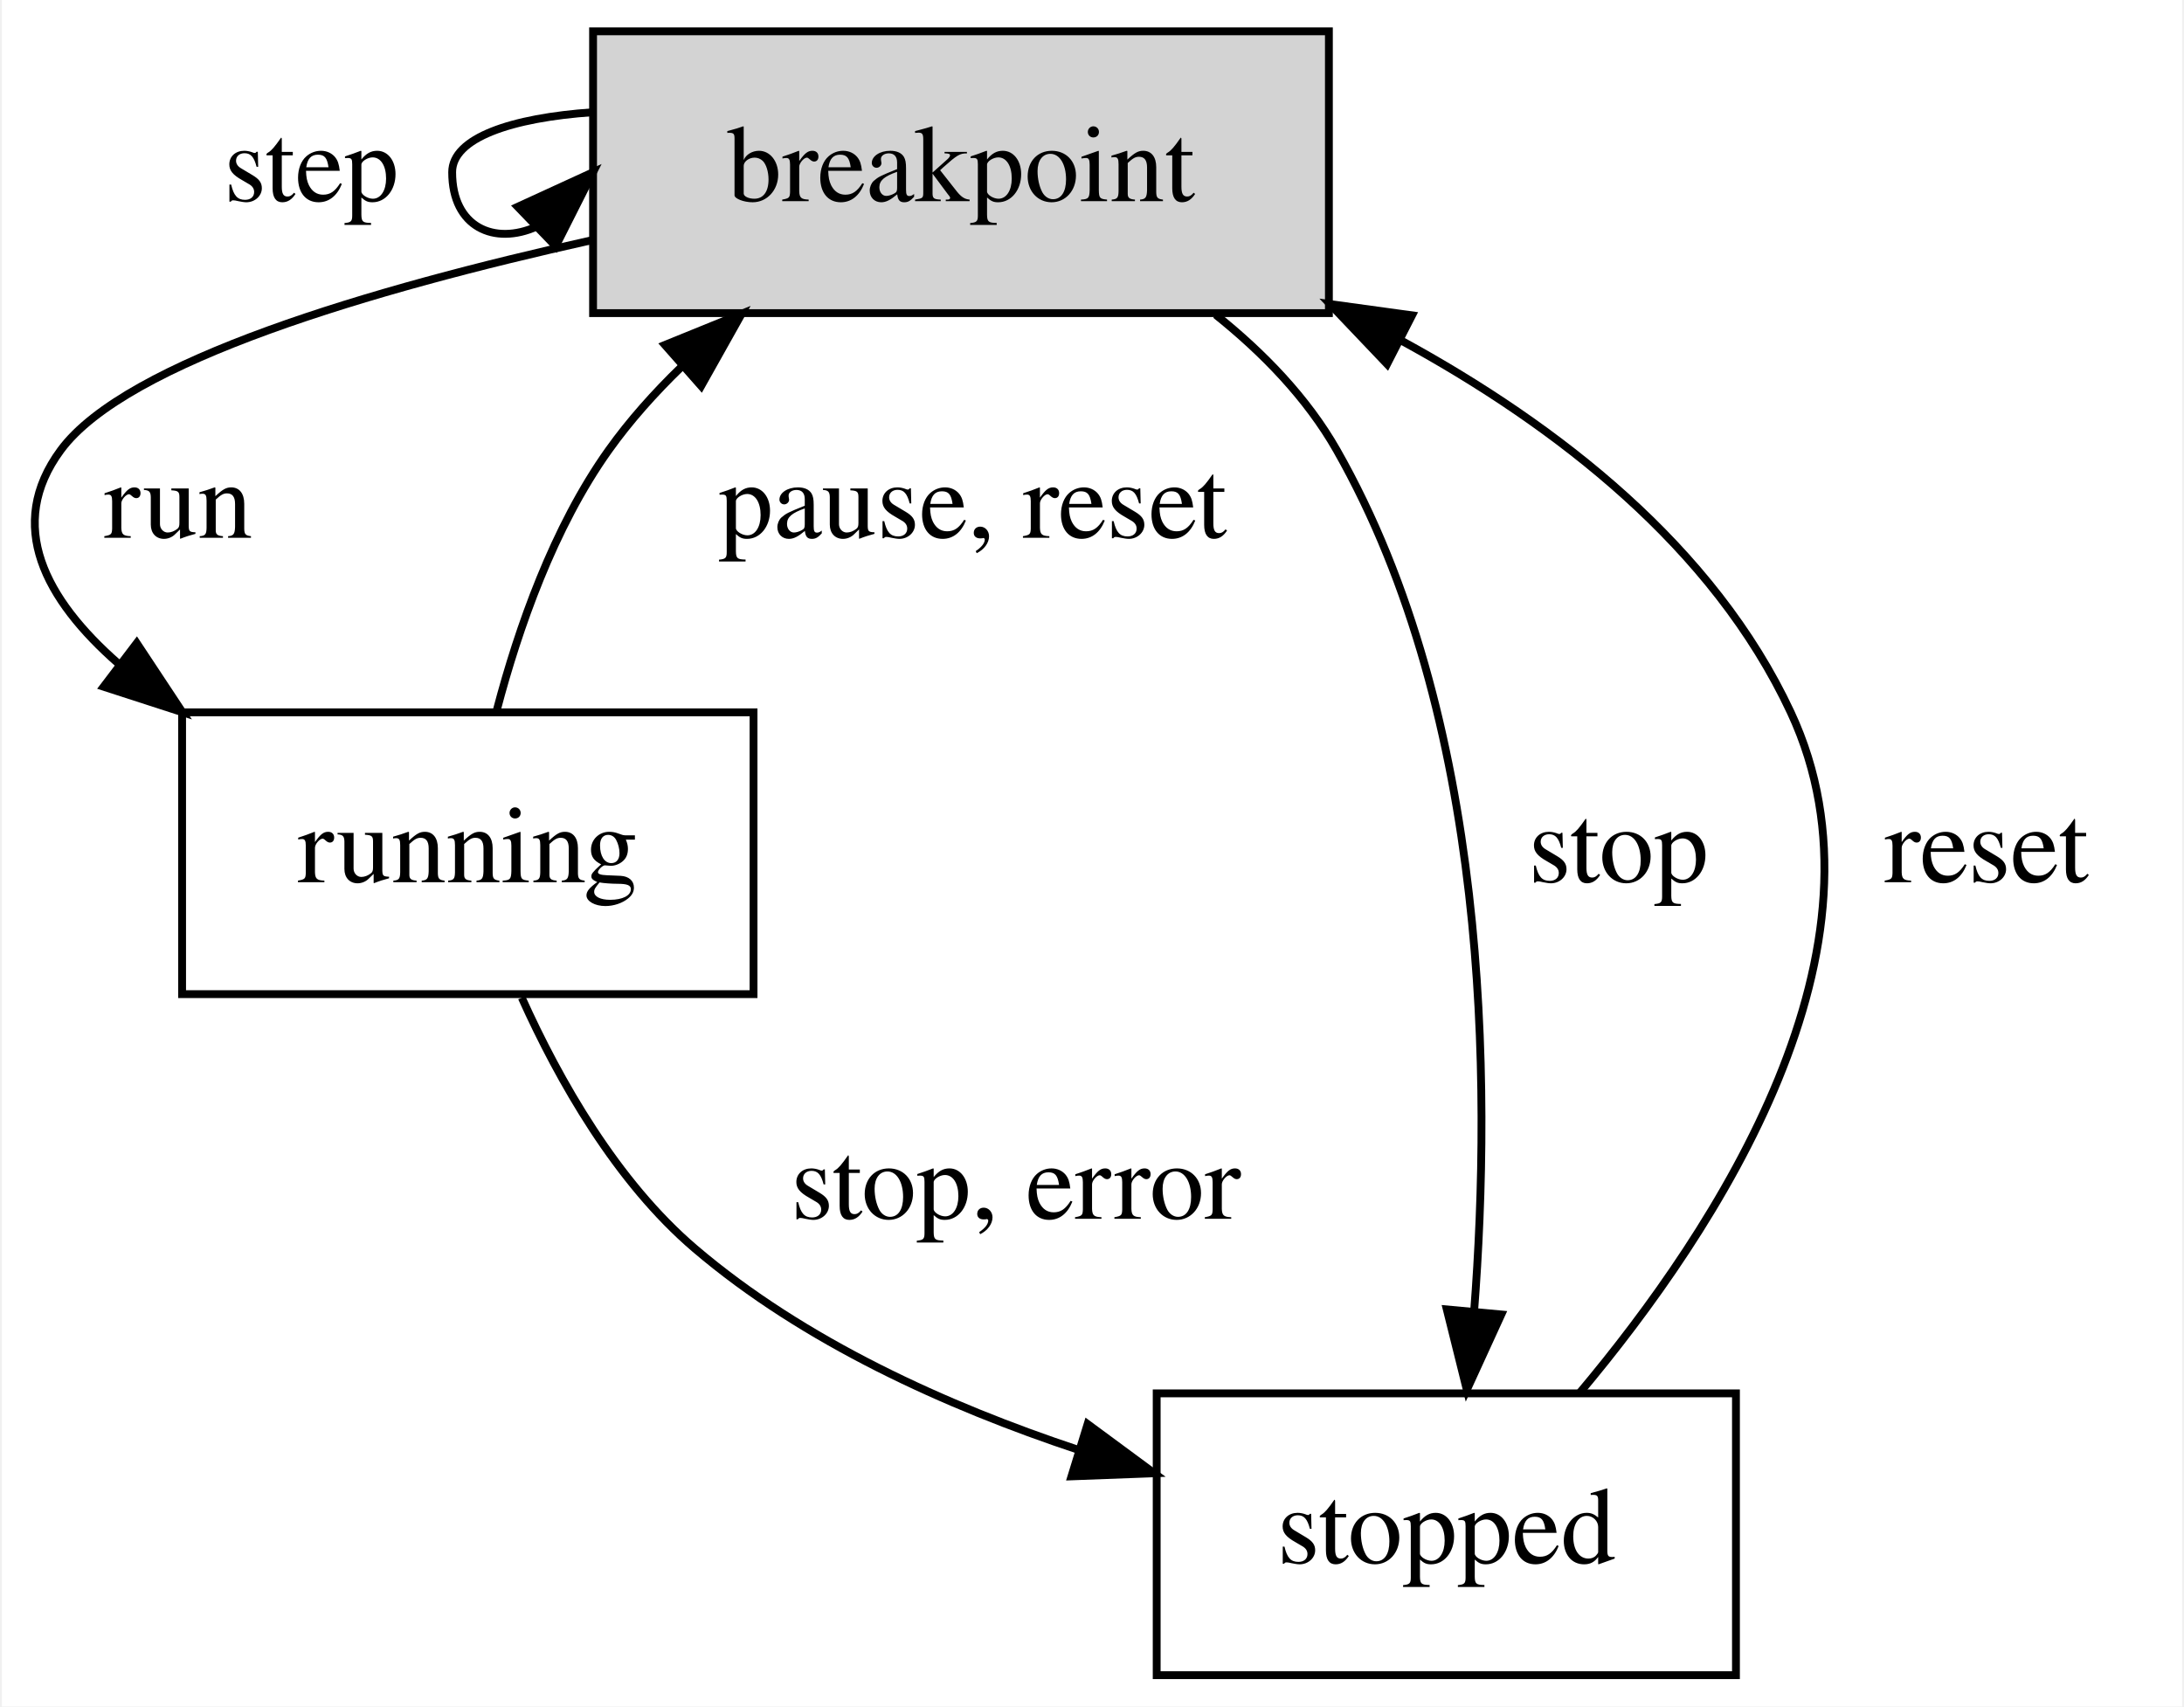
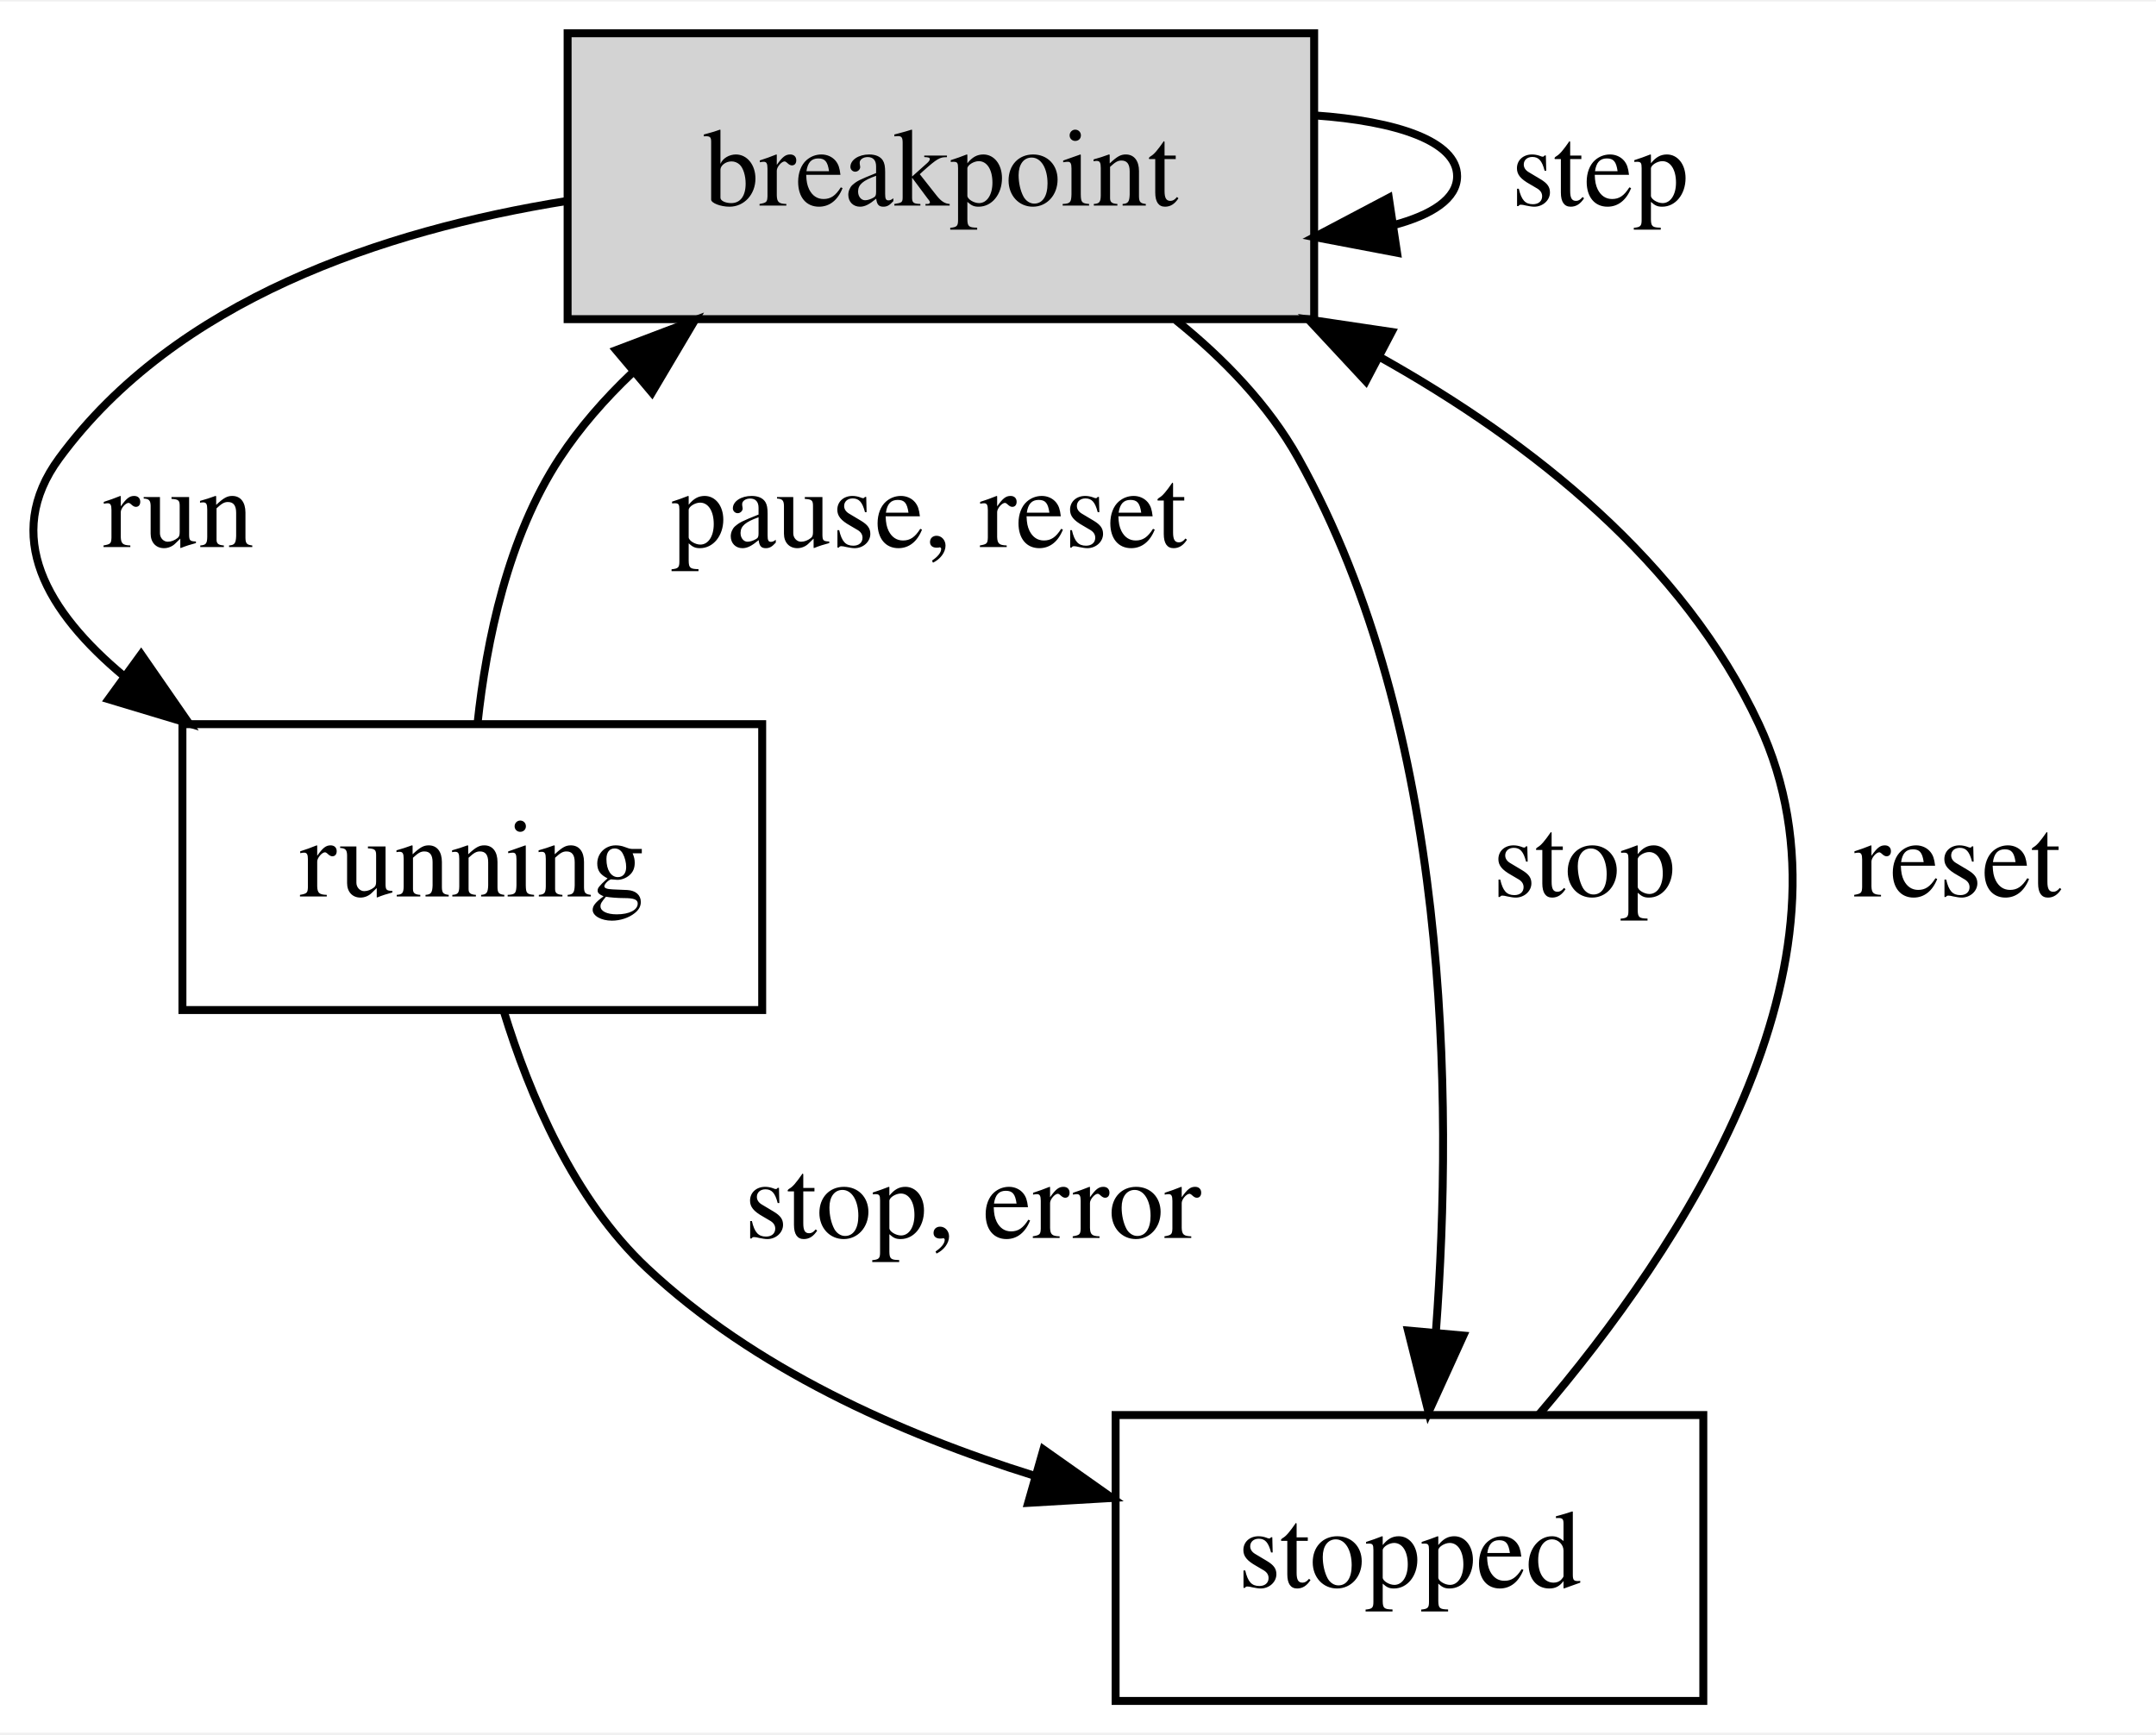
- <svg xmlns="http://www.w3.org/2000/svg" width="279pt" height="218pt" viewBox="0.00 0.00 278.52 218.00">
+ <svg xmlns="http://www.w3.org/2000/svg" width="271pt" height="218pt" viewBox="0.00 0.00 271.47 218.00">
  <g id="graph0" class="graph" transform="scale(1 1) rotate(0) translate(4 214)">
-     <polygon fill="#ffffff" stroke="transparent" points="-4,4 -4,-214 274.523,-214 274.523,4 -4,4" />
+     <polygon fill="white" stroke="transparent" points="-4,4 -4,-214 267.47,-214 267.47,4 -4,4" />
    <g id="node1" class="node">
-       <polygon fill="#d3d3d3" stroke="#000000" points="165.523,-210 71.523,-210 71.523,-174 165.523,-174 165.523,-210" />
-       <text text-anchor="middle" x="118.523" y="-188.3" font-family="Times,serif" font-size="14.00" fill="#000000">breakpoint</text>
+       <polygon fill="lightgrey" stroke="black" points="161.47,-210 67.47,-210 67.47,-174 161.47,-174 161.47,-210" />
+       <text text-anchor="middle" x="114.47" y="-188.3" font-family="Times,serif" font-size="14.00">breakpoint</text>
    </g>
    <g id="edge3" class="edge">
-       <path fill="none" stroke="#000000" d="M71.488,-199.663C61.093,-198.943 53.523,-196.389 53.523,-192 53.523,-184.945 58.94,-182.631 64.315,-185.055" />
-       <polygon fill="#000000" stroke="#000000" points="61.893,-187.583 71.523,-192 66.75,-182.541 61.893,-187.583" />
-       <text text-anchor="middle" x="35.523" y="-188.3" font-family="Times,serif" font-size="14.00" fill="#000000">step </text>
+       <path fill="none" stroke="black" d="M161.5,-199.66C171.9,-198.94 179.47,-196.39 179.47,-192 179.47,-189.19 176.36,-187.13 171.39,-185.82" />
+       <polygon fill="black" stroke="black" points="171.91,-182.36 161.5,-184.34 170.87,-189.28 171.91,-182.36" />
+       <text text-anchor="middle" x="197.47" y="-188.3" font-family="Times,serif" font-size="14.00">step </text>
    </g>
    <g id="node2" class="node">
-       <polygon fill="none" stroke="#000000" points="92.023,-123 19.023,-123 19.023,-87 92.023,-87 92.023,-123" />
-       <text text-anchor="middle" x="55.523" y="-101.3" font-family="Times,serif" font-size="14.00" fill="#000000">running</text>
+       <polygon fill="none" stroke="black" points="91.97,-123 18.97,-123 18.97,-87 91.97,-87 91.97,-123" />
+       <text text-anchor="middle" x="55.47" y="-101.3" font-family="Times,serif" font-size="14.00">running</text>
    </g>
    <g id="edge1" class="edge">
-       <path fill="none" stroke="#000000" d="M71.348,-183.311C43.42,-177.101 11.897,-167.849 3.523,-156.5 -3.56,-146.9 1.548,-137.414 10.858,-129.249" />
-       <polygon fill="#000000" stroke="#000000" points="13.227,-131.845 19.073,-123.008 8.993,-126.271 13.227,-131.845" />
-       <text text-anchor="middle" x="18.523" y="-145.3" font-family="Times,serif" font-size="14.00" fill="#000000">run </text>
+       <path fill="none" stroke="black" d="M67.35,-188.88C44.17,-185.16 18.12,-176.41 3.47,-156.5 -3.73,-146.73 1.87,-137.15 11.65,-129.01" />
+       <polygon fill="black" stroke="black" points="13.77,-131.8 19.8,-123.09 9.66,-126.14 13.77,-131.8" />
+       <text text-anchor="middle" x="18.47" y="-145.3" font-family="Times,serif" font-size="14.00">run </text>
    </g>
    <g id="node3" class="node">
-       <polygon fill="none" stroke="#000000" points="217.523,-36 143.523,-36 143.523,0 217.523,0 217.523,-36" />
-       <text text-anchor="middle" x="180.523" y="-14.3" font-family="Times,serif" font-size="14.00" fill="#000000">stopped</text>
+       <polygon fill="none" stroke="black" points="210.47,-36 136.47,-36 136.47,0 210.47,0 210.47,-36" />
+       <text text-anchor="middle" x="173.47" y="-14.3" font-family="Times,serif" font-size="14.00">stopped</text>
    </g>
    <g id="edge2" class="edge">
-       <path fill="none" stroke="#000000" d="M151.058,-173.792C157.119,-168.945 162.73,-163.166 166.523,-156.5 185.899,-122.453 186.351,-75.995 184.075,-46.492" />
-       <polygon fill="#000000" stroke="#000000" points="187.552,-46.079 183.143,-36.445 180.582,-46.725 187.552,-46.079" />
-       <text text-anchor="middle" x="202.523" y="-101.3" font-family="Times,serif" font-size="14.00" fill="#000000">stop </text>
+       <path fill="none" stroke="black" d="M144.05,-173.88C150.08,-169.03 155.72,-163.2 159.47,-156.5 178.55,-122.32 178.99,-75.85 176.81,-46.65" />
+       <polygon fill="black" stroke="black" points="180.26,-46.01 175.87,-36.36 173.29,-46.64 180.26,-46.01" />
+       <text text-anchor="middle" x="195.47" y="-101.3" font-family="Times,serif" font-size="14.00">stop </text>
    </g>
    <g id="edge5" class="edge">
-       <path fill="none" stroke="#000000" d="M59.243,-123.347C61.984,-133.755 66.484,-146.63 73.523,-156.5 76.196,-160.247 79.371,-163.799 82.781,-167.103" />
-       <polygon fill="#000000" stroke="#000000" points="80.7,-169.935 90.515,-173.924 85.33,-164.684 80.7,-169.935" />
-       <text text-anchor="middle" x="120.023" y="-145.3" font-family="Times,serif" font-size="14.00" fill="#000000">pause, reset </text>
+       <path fill="none" stroke="black" d="M56.13,-123.1C57.24,-133.48 59.96,-146.6 66.47,-156.5 69.01,-160.37 72.14,-163.94 75.58,-167.21" />
+       <polygon fill="black" stroke="black" points="73.58,-170.1 83.49,-173.86 78.09,-164.75 73.58,-170.1" />
+       <text text-anchor="middle" x="112.97" y="-145.3" font-family="Times,serif" font-size="14.00">pause, reset </text>
    </g>
    <g id="edge4" class="edge">
-       <path fill="none" stroke="#000000" d="M62.418,-86.542C67.203,-75.921 74.525,-63.032 84.523,-54.5 98.469,-42.599 116.699,-34.37 133.522,-28.783" />
-       <polygon fill="#000000" stroke="#000000" points="134.697,-32.083 143.221,-25.791 132.634,-25.395 134.697,-32.083" />
-       <text text-anchor="middle" x="125.523" y="-58.3" font-family="Times,serif" font-size="14.00" fill="#000000">stop, error </text>
+       <path fill="none" stroke="black" d="M59.43,-86.86C62.68,-76.28 68.27,-63.12 77.47,-54.5 90.9,-41.9 109.19,-33.68 126.21,-28.37" />
+       <polygon fill="black" stroke="black" points="127.38,-31.67 136.03,-25.56 125.46,-24.94 127.38,-31.67" />
+       <text text-anchor="middle" x="118.47" y="-58.3" font-family="Times,serif" font-size="14.00">stop, error </text>
    </g>
    <g id="edge6" class="edge">
-       <path fill="none" stroke="#000000" d="M197.526,-36.026C215.232,-57.095 238.571,-92.912 224.523,-123 214.655,-144.136 194.724,-159.612 174.781,-170.486" />
-       <polygon fill="#000000" stroke="#000000" points="172.958,-167.488 165.654,-175.162 176.149,-173.718 172.958,-167.488" />
-       <text text-anchor="middle" x="249.523" y="-101.3" font-family="Times,serif" font-size="14.00" fill="#000000">reset </text>
+       <path fill="none" stroke="black" d="M189.8,-36.1C207.54,-56.85 231.56,-92.8 217.47,-123 207.96,-143.36 188.95,-158.46 169.82,-169.18" />
+       <polygon fill="black" stroke="black" points="167.98,-166.19 160.76,-173.95 171.24,-172.39 167.98,-166.19" />
+       <text text-anchor="middle" x="242.47" y="-101.3" font-family="Times,serif" font-size="14.00">reset </text>
    </g>
  </g>
</svg>
